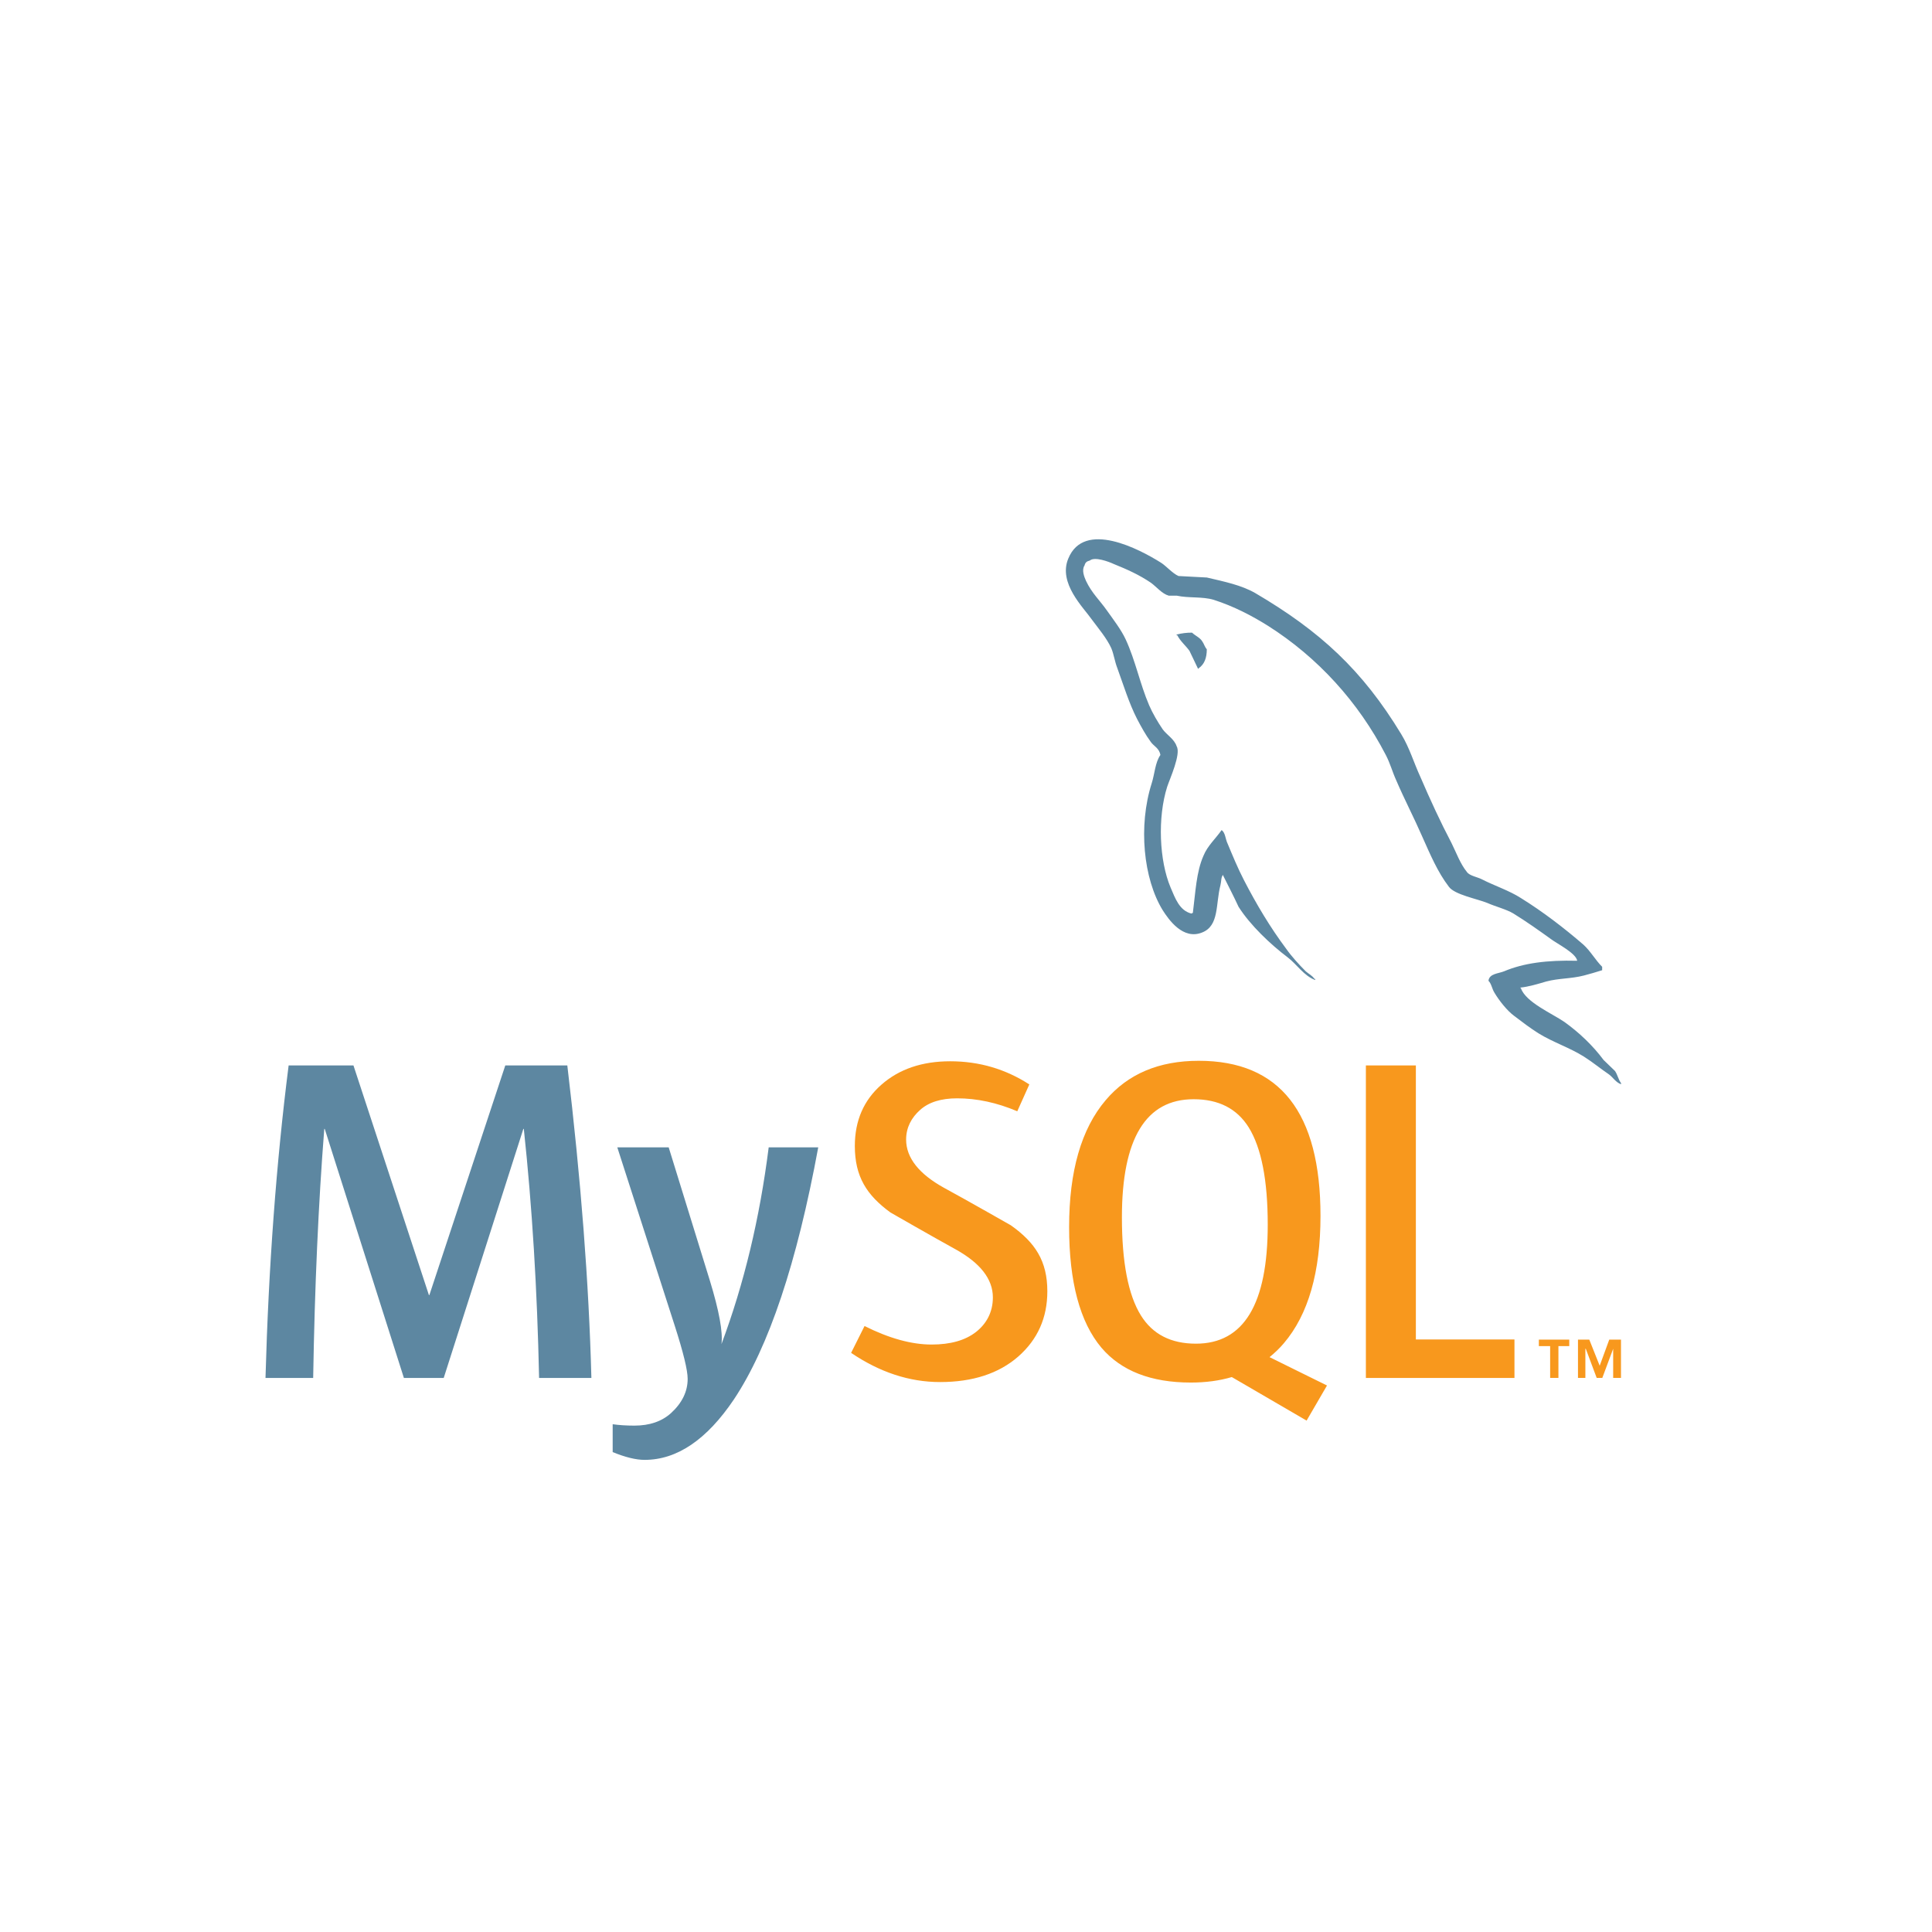
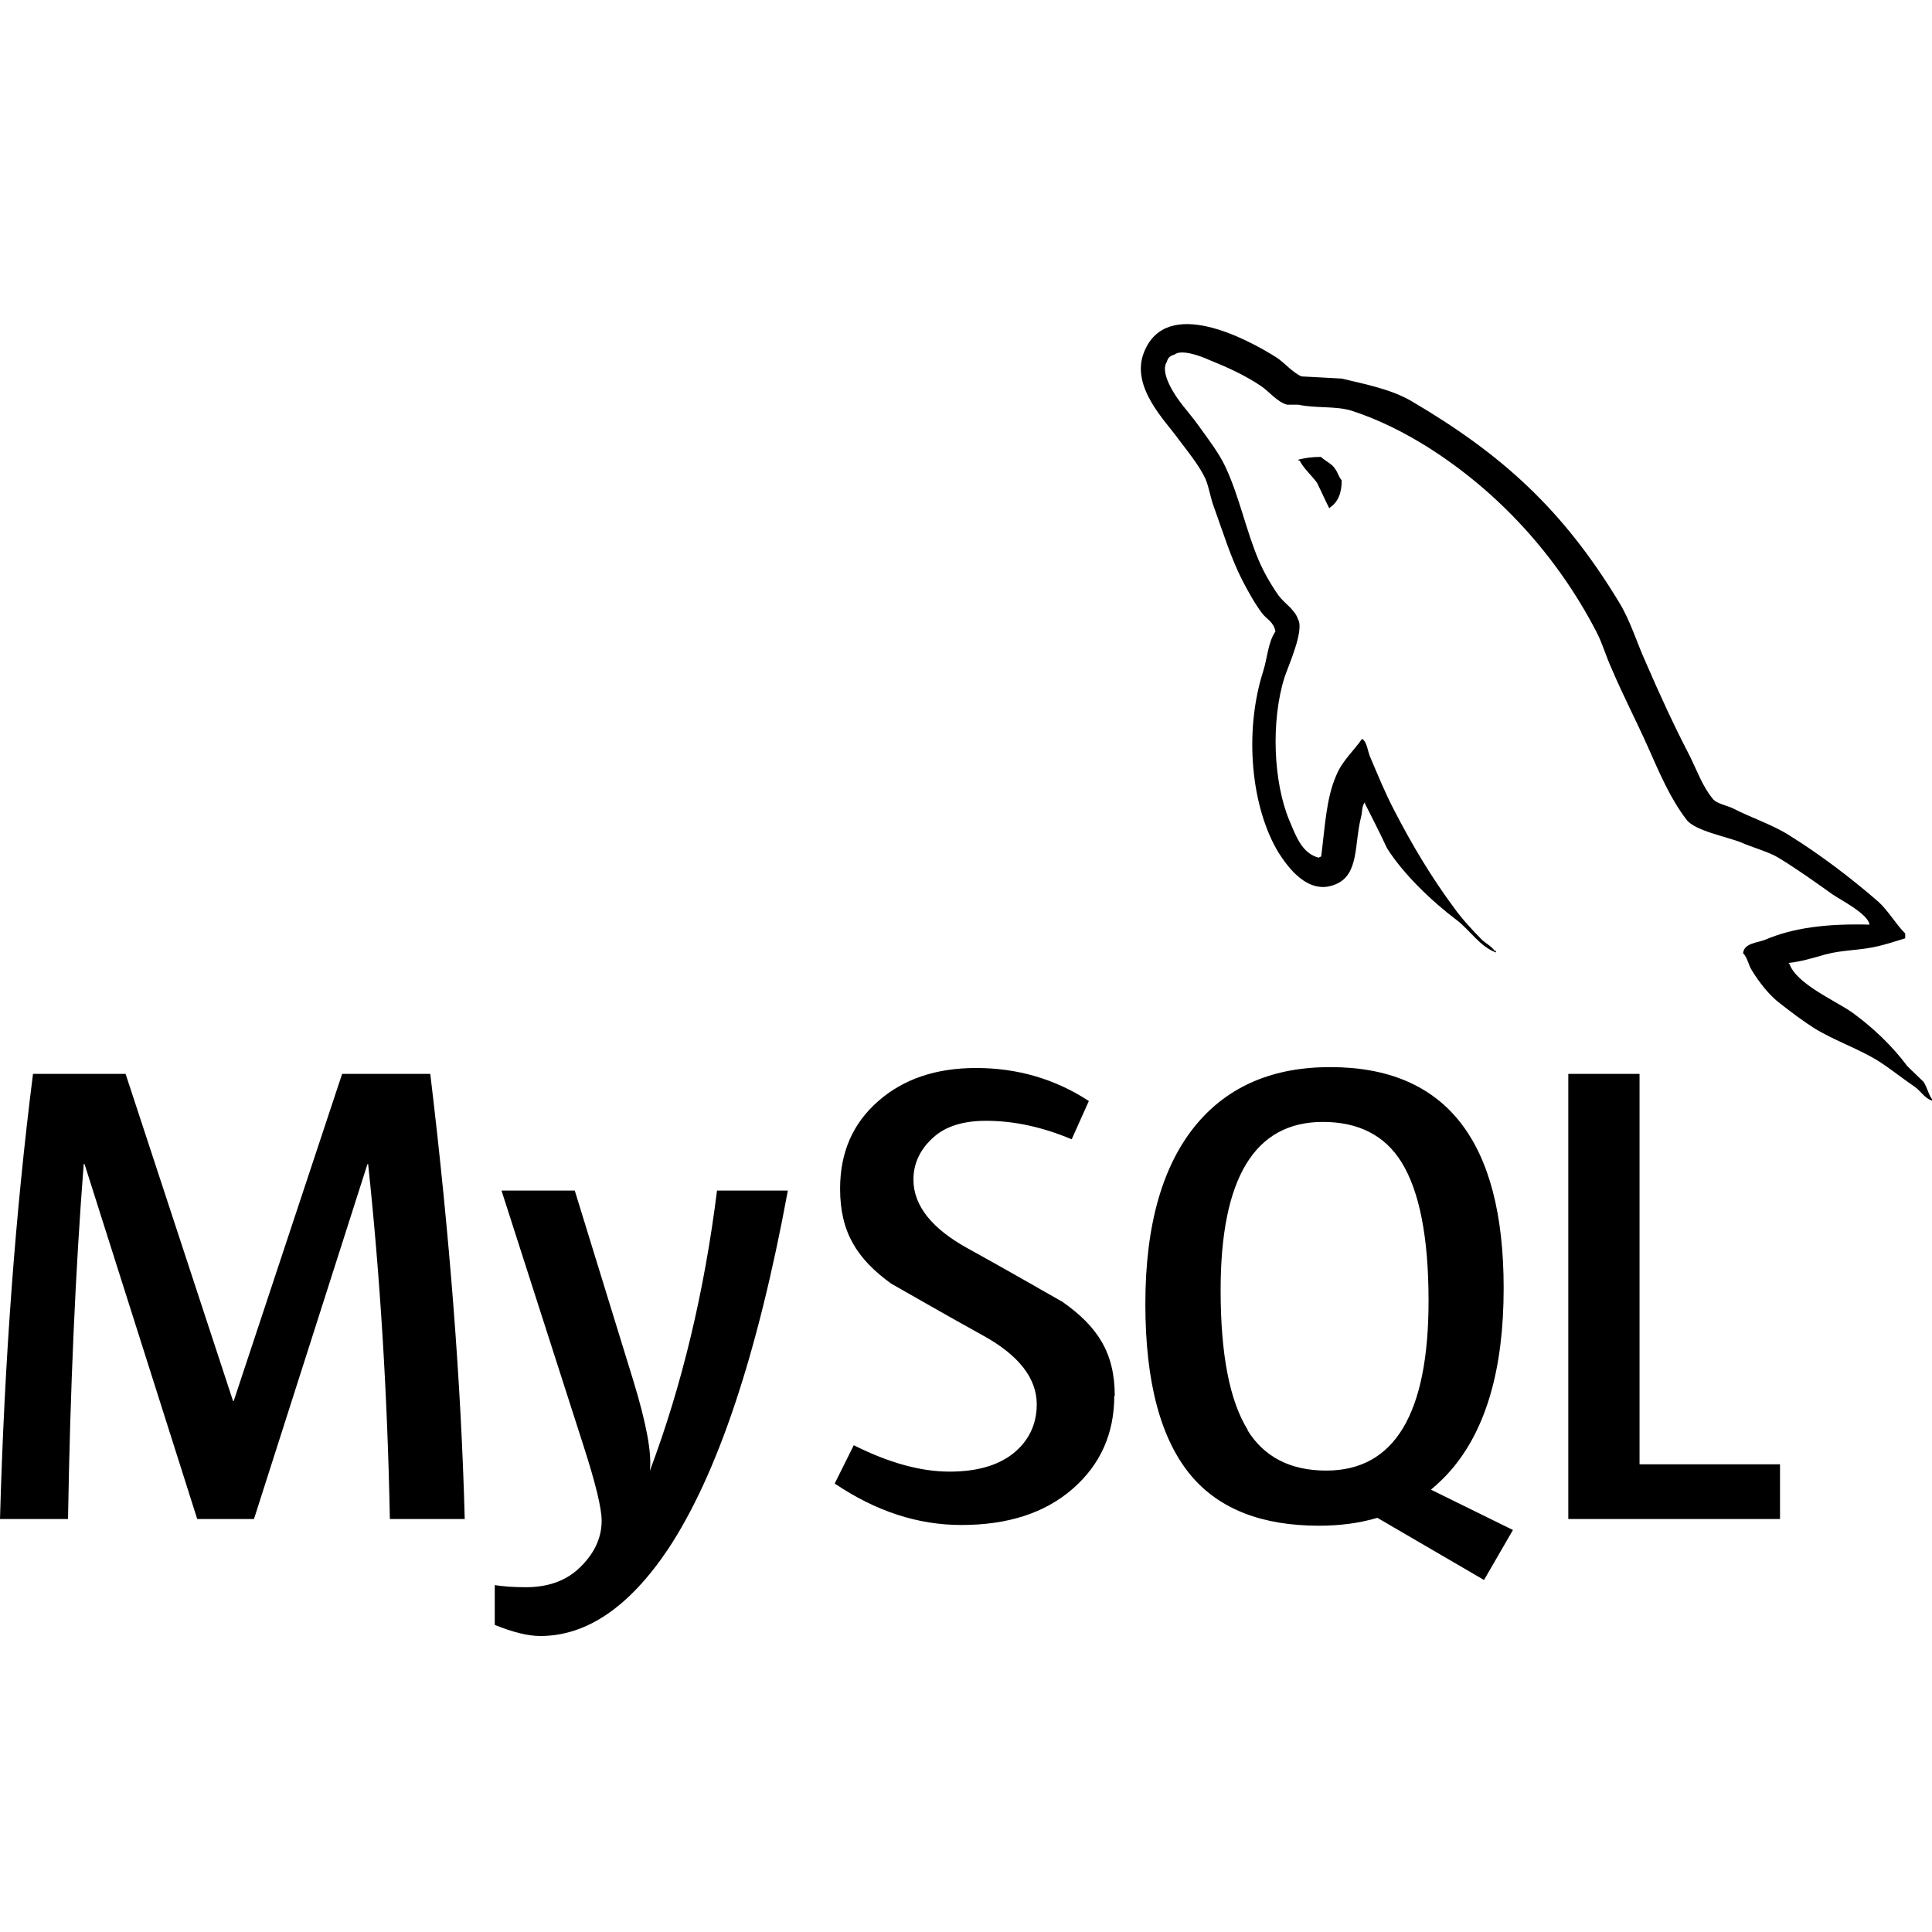
- <svg xmlns="http://www.w3.org/2000/svg" width="800px" height="800px" viewBox="-18.458 -22.75 191.151 191.151">
-   <path d="M-18.458 6.58h191.151v132.49H-18.458V6.58z" fill="none" />
-   <path d="M40.054 113.583h-5.175c-.183-8.735-.687-16.947-1.511-24.642h-.046l-7.879 24.642h-3.94l-7.832-24.642h-.045c-.581 7.388-.947 15.602-1.099 24.642H7.81c.304-10.993 1.068-21.299 2.289-30.919h6.414l7.465 22.719h.046l7.511-22.719h6.137c1.344 11.268 2.138 21.575 2.382 30.919M62.497 90.771c-2.107 11.434-4.887 19.742-8.337 24.928-2.688 3.992-5.633 5.99-8.84 5.99-.855 0-1.91-.258-3.16-.77v-2.757c.611.088 1.328.138 2.152.138 1.498 0 2.702-.412 3.62-1.238 1.098-1.006 1.647-2.137 1.647-3.388 0-.858-.428-2.612-1.282-5.268L42.618 90.77h5.084l4.076 13.19c.916 2.995 1.298 5.086 1.145 6.277 2.229-5.953 3.786-12.444 4.673-19.468h4.901v.002z" fill="#5d87a1" />
-   <path d="M131.382 113.583h-14.7V82.664h4.945v27.113h9.755v3.806zM112.834 114.33l-5.684-2.805c.504-.414.986-.862 1.42-1.381 2.416-2.838 3.621-7.035 3.621-12.594 0-10.229-4.014-15.346-12.045-15.346-3.938 0-7.01 1.298-9.207 3.895-2.414 2.84-3.619 7.022-3.619 12.551 0 5.435 1.068 9.422 3.205 11.951 1.955 2.291 4.902 3.438 8.843 3.438 1.47 0 2.819-.18 4.048-.543l7.4 4.308 2.018-3.474zm-18.413-6.934c-1.252-2.014-1.878-5.248-1.878-9.707 0-7.785 2.365-11.682 7.1-11.682 2.475 0 4.289.932 5.449 2.792 1.25 2.017 1.879 5.222 1.879 9.619 0 7.849-2.367 11.774-7.099 11.774-2.476.001-4.29-.928-5.451-2.796M85.165 105.013c0 2.622-.962 4.773-2.884 6.458-1.924 1.678-4.504 2.519-7.737 2.519-3.024 0-5.956-.966-8.794-2.888l1.329-2.655c2.442 1.223 4.653 1.831 6.638 1.831 1.863 0 3.319-.413 4.375-1.232 1.055-.822 1.684-1.975 1.684-3.433 0-1.837-1.281-3.407-3.631-4.722-2.167-1.19-6.501-3.678-6.501-3.678-2.349-1.712-3.525-3.55-3.525-6.578 0-2.506.877-4.529 2.632-6.068 1.757-1.545 4.024-2.315 6.803-2.315 2.87 0 5.479.769 7.829 2.291l-1.192 2.656c-2.01-.854-3.994-1.281-5.951-1.281-1.585 0-2.809.381-3.66 1.146-.858.762-1.387 1.737-1.387 2.933 0 1.828 1.308 3.418 3.722 4.759 2.196 1.192 6.638 3.723 6.638 3.723 2.409 1.709 3.612 3.53 3.612 6.534" fill="#f8981d" />
-   <path d="M137.59 72.308c-2.99-.076-5.305.225-7.248 1.047-.561.224-1.453.224-1.531.933.303.3.338.784.601 1.198.448.747 1.229 1.752 1.942 2.276.783.6 1.569 1.194 2.393 1.717 1.453.899 3.1 1.422 4.516 2.318.825.521 1.645 1.195 2.471 1.756.406.299.666.784 1.193.971v-.114c-.264-.336-.339-.822-.598-1.196l-1.122-1.082c-1.084-1.456-2.431-2.727-3.884-3.771-1.196-.824-3.812-1.944-4.297-3.322l-.076-.076c.822-.077 1.797-.375 2.578-.604 1.271-.335 2.43-.259 3.734-.594.6-.15 1.195-.338 1.797-.523v-.337c-.676-.673-1.158-1.567-1.869-2.203-1.902-1.643-3.998-3.25-6.164-4.595-1.16-.749-2.652-1.231-3.887-1.868-.445-.225-1.195-.336-1.457-.71-.67-.822-1.047-1.904-1.533-2.877-1.08-2.053-2.129-4.331-3.061-6.502-.674-1.456-1.084-2.91-1.906-4.257-3.85-6.35-8.031-10.196-14.457-13.971-1.381-.786-3.024-1.121-4.779-1.533l-2.803-.148c-.598-.262-1.197-.973-1.719-1.309-2.132-1.344-7.621-4.257-9.189-.411-1.01 2.431 1.494 4.821 2.354 6.054.635.856 1.458 1.83 1.902 2.802.263.635.337 1.309.6 1.98.598 1.644 1.157 3.473 1.943 5.007.41.782.857 1.604 1.381 2.312.3.414.822.597.936 1.272-.521.744-.562 1.867-.861 2.801-1.344 4.221-.819 9.45 1.086 12.552.596.934 2.018 2.99 3.92 2.202 1.684-.672 1.311-2.801 1.795-4.668.111-.451.038-.747.262-1.043v.073c.521 1.045 1.047 2.052 1.53 3.1 1.159 1.829 3.177 3.735 4.858 5.002.895.676 1.604 1.832 2.725 2.245V74.1h-.074c-.227-.335-.559-.485-.857-.745-.674-.673-1.42-1.495-1.943-2.241-1.566-2.093-2.952-4.41-4.182-6.801-.602-1.16-1.121-2.428-1.606-3.586-.226-.447-.226-1.121-.601-1.346-.562.821-1.381 1.532-1.791 2.538-.711 1.609-.785 3.588-1.049 5.646l-.147.072c-1.19-.299-1.604-1.53-2.056-2.575-1.119-2.654-1.307-6.914-.336-9.976.26-.783 1.385-3.249.936-3.995-.225-.715-.973-1.122-1.383-1.685-.482-.708-1.01-1.604-1.346-2.39-.896-2.091-1.347-4.408-2.312-6.498-.451-.974-1.234-1.982-1.868-2.879-.712-1.008-1.495-1.718-2.058-2.913-.186-.411-.447-1.083-.148-1.53.073-.3.225-.412.523-.487.484-.409 1.867.111 2.352.336 1.385.56 2.543 1.083 3.699 1.867.523.375 1.084 1.085 1.755 1.272h.786c1.193.26 2.538.072 3.661.41 1.979.636 3.772 1.569 5.38 2.576 4.893 3.103 8.928 7.512 11.652 12.778.447.858.637 1.644 1.045 2.539.787 1.832 1.76 3.7 2.541 5.493.785 1.755 1.533 3.547 2.654 5.005.559.784 2.805 1.195 3.812 1.606.745.335 1.905.633 2.577 1.044 1.271.783 2.537 1.682 3.732 2.543.595.448 2.465 1.382 2.576 2.13M99.484 39.844a5.82 5.82 0 0 0-1.529.188v.075h.072c.301.597.824 1.011 1.197 1.532.301.599.562 1.193.857 1.791l.072-.074c.527-.373.789-.971.789-1.868-.227-.264-.262-.522-.451-.784-.22-.374-.705-.56-1.007-.86" fill="#5d87a1" />
-   <path d="M141.148 113.578h.774v-3.788h-1.161l-.947 2.585-1.029-2.585h-1.118v3.788h.731v-2.882h.041l1.078 2.882h.557l1.074-2.882v2.882zm-6.235 0h.819v-3.146h1.072v-.643h-3.008v.643h1.115l.002 3.146z" fill="#f8981d" />
+ <svg xmlns="http://www.w3.org/2000/svg" fill="#000000" width="800px" height="800px" viewBox="0 0 24 24" role="img">
+   <path d="M16.405 5.676c-.115 0-.193.014-.274.033v.013h.014c.054.104.146.18.214.273.054.107.1.214.154.32l.014-.015c.094-.066.14-.172.14-.333-.04-.047-.046-.094-.08-.14-.04-.067-.126-.1-.18-.153zM5.77 18.87h-.927c-.03-1.562-.123-3.03-.27-4.41h-.008l-1.41 4.41H2.45l-1.4-4.41h-.01c-.103 1.323-.168 2.793-.195 4.41H0c.055-1.966.192-3.81.41-5.53h1.15l1.335 4.064h.008L4.25 13.34h1.095c.242 2.015.384 3.86.428 5.53zm4.017-4.08c-.378 2.045-.876 3.533-1.492 4.46-.482.716-1.01 1.073-1.583 1.073-.153 0-.34-.046-.566-.138v-.494c.11.017.24.026.386.026.268 0 .483-.075.647-.222.197-.18.295-.382.295-.605 0-.155-.077-.47-.23-.944L6.23 14.79h.91l.727 2.36c.164.536.233.91.205 1.123.4-1.064.678-2.227.835-3.483h.88zM22.112 18.87h-2.63v-5.53h.885v4.85h1.745zM18.792 19.005l-1.016-.5c.09-.076.177-.158.255-.25.433-.506.648-1.258.648-2.253 0-1.83-.718-2.746-2.155-2.746-.704 0-1.254.232-1.65.697-.43.508-.646 1.256-.646 2.245 0 .972.19 1.686.574 2.14.35.41.877.615 1.583.615.264 0 .506-.033.725-.098l1.325.772.36-.622zM15.5 17.763c-.225-.36-.337-.94-.337-1.736 0-1.393.424-2.09 1.27-2.09.443 0 .77.167.977.5.224.362.336.936.336 1.723 0 1.404-.424 2.108-1.27 2.108-.445 0-.77-.167-.978-.5zM13.842 17.338c0 .47-.172.856-.516 1.156s-.803.45-1.384.45c-.543 0-1.064-.172-1.573-.515l.237-.476c.438.22.833.328 1.19.328.332 0 .593-.073.783-.22.188-.147.3-.354.3-.615 0-.33-.23-.61-.648-.845-.388-.213-1.163-.657-1.163-.657-.422-.307-.632-.636-.632-1.177 0-.45.157-.81.47-1.085.315-.278.72-.415 1.22-.415.512 0 .98.136 1.4.41l-.213.476c-.36-.152-.715-.23-1.064-.23-.283 0-.502.068-.654.206-.153.136-.248.31-.248.524 0 .328.234.61.666.85.393.215 1.187.67 1.187.67.433.305.648.63.648 1.168zM23.224 11.486c-.535-.014-.95.04-1.297.188-.1.04-.26.04-.274.167.055.053.063.14.11.214.08.134.218.313.346.407.14.11.28.216.427.31.26.16.555.255.81.416.145.094.293.213.44.313.073.05.12.14.214.172v-.02c-.046-.06-.06-.147-.105-.214-.067-.067-.134-.127-.2-.193-.194-.26-.435-.487-.695-.675-.214-.146-.682-.35-.77-.595l-.013-.014c.146-.013.32-.066.46-.106.227-.06.435-.047.67-.106.106-.027.213-.06.32-.094v-.06c-.12-.12-.21-.283-.334-.395-.34-.295-.717-.582-1.104-.823-.21-.134-.476-.22-.697-.334-.08-.04-.214-.06-.26-.127-.12-.146-.19-.34-.275-.514-.192-.368-.38-.775-.547-1.163-.12-.262-.193-.523-.34-.763-.69-1.137-1.437-1.826-2.586-2.5-.247-.14-.543-.2-.856-.274-.167-.008-.334-.02-.5-.027-.11-.047-.216-.174-.31-.235-.38-.24-1.364-.76-1.644-.072-.18.434.267.862.422 1.082.115.153.26.328.34.5.047.116.06.235.107.356.106.294.207.622.347.897.073.14.153.287.247.413.054.073.146.107.167.227-.094.136-.1.334-.154.5-.24.757-.146 1.693.194 2.25.107.166.362.534.703.393.3-.12.234-.5.32-.835.02-.08.007-.133.048-.187v.015c.094.188.188.367.274.555.206.328.566.668.867.895.16.12.287.328.487.402v-.02h-.015c-.043-.058-.1-.086-.154-.133-.12-.12-.255-.267-.35-.4-.28-.377-.527-.79-.747-1.218-.11-.21-.202-.436-.29-.643-.04-.08-.04-.2-.107-.24-.1.146-.247.273-.32.453-.127.288-.14.642-.188 1.01-.027.007-.014 0-.027.014-.214-.052-.287-.274-.367-.46-.2-.475-.233-1.238-.06-1.785.047-.14.247-.582.167-.716-.042-.127-.174-.2-.247-.303-.087-.124-.18-.285-.24-.427-.16-.374-.24-.788-.414-1.162-.08-.173-.22-.354-.334-.513-.127-.18-.267-.307-.368-.52-.033-.073-.08-.194-.027-.274.014-.054.042-.075.094-.09.088-.072.335.022.422.062.247.1.455.194.662.334.094.066.195.193.315.226h.14c.214.047.455.014.655.073.355.114.675.28.962.46.876.556 1.596 1.345 2.085 2.286.08.154.115.295.188.455.14.33.313.663.455.982.14.315.275.636.476.897.1.14.502.213.682.286.133.06.34.115.46.188.23.14.454.3.67.454.11.076.443.243.463.378z" />
</svg>
